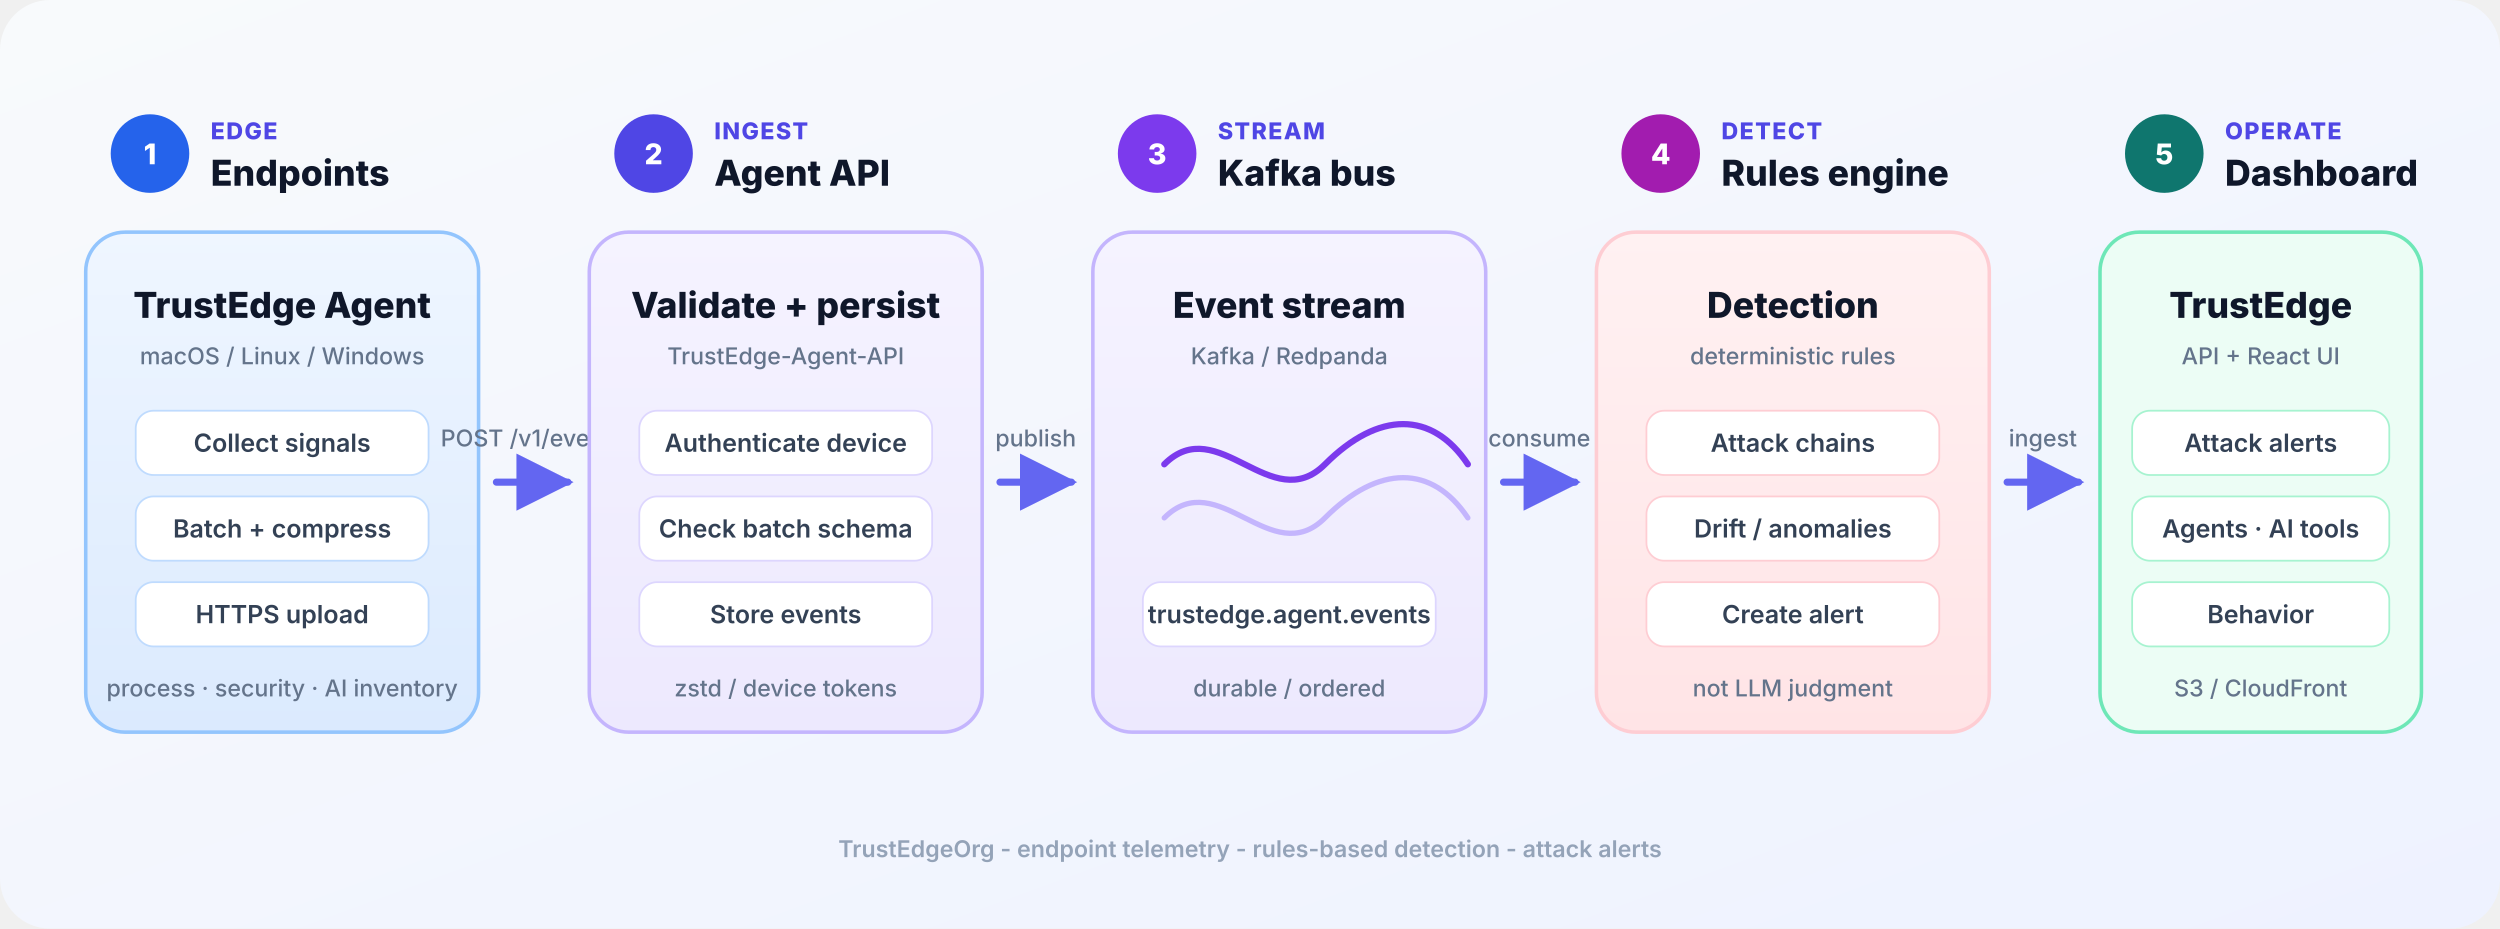
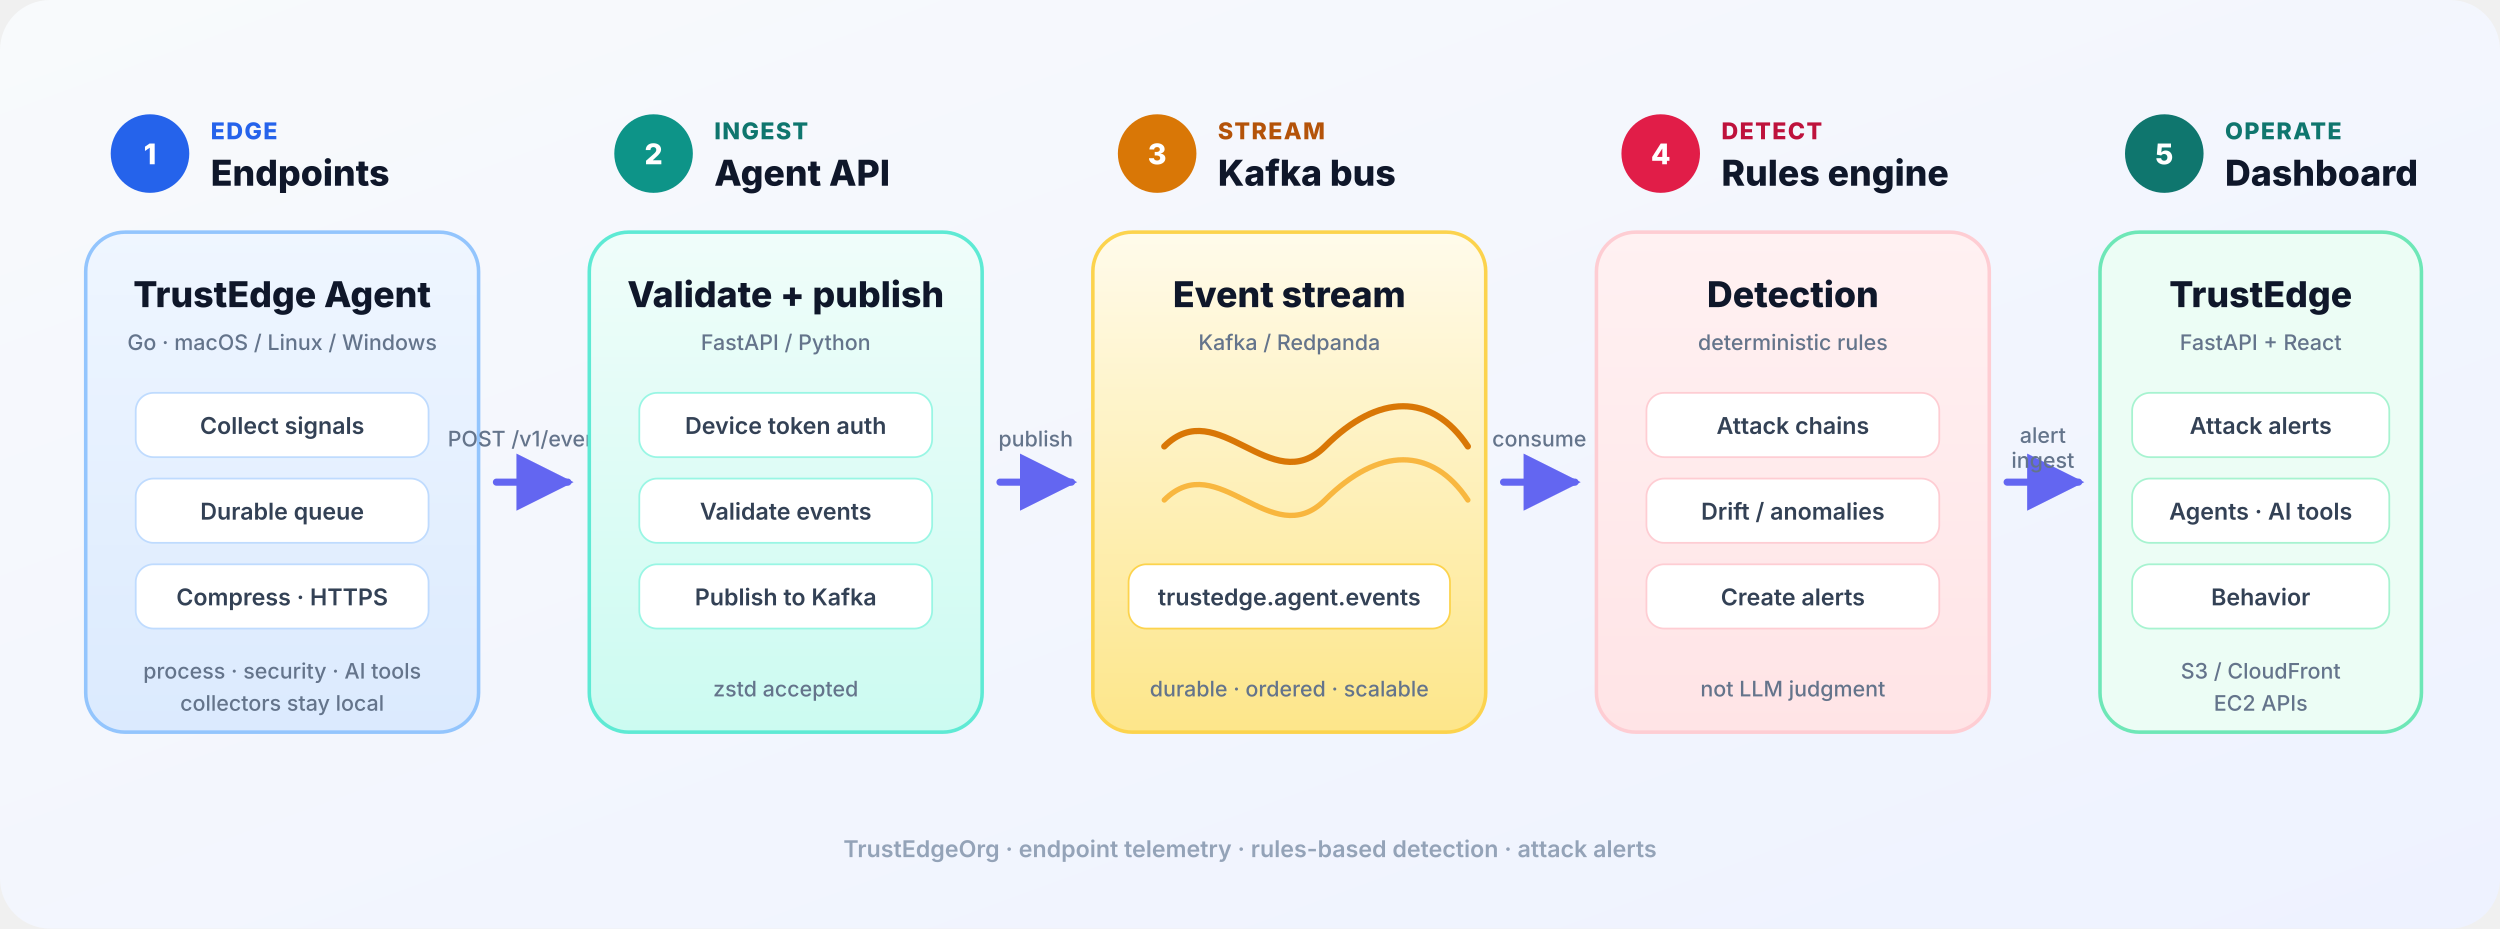
<svg xmlns="http://www.w3.org/2000/svg" viewBox="0 0 1400 520" role="img" aria-labelledby="arch-title arch-desc">
  <defs>
    <linearGradient id="arch-bg" x1="0%" y1="0%" x2="100%" y2="100%">
      <stop offset="0%" stop-color="#F8FAFC" />
      <stop offset="100%" stop-color="#EEF2FF" />
    </linearGradient>
    <linearGradient id="arch-brand" x1="0%" y1="0%" x2="100%" y2="0%">
      <stop offset="0%" stop-color="#2563EB" />
      <stop offset="100%" stop-color="#7C3AED" />
    </linearGradient>
    <linearGradient id="arch-blue" x1="0%" y1="0%" x2="0%" y2="100%">
      <stop offset="0%" stop-color="#EFF6FF" />
      <stop offset="100%" stop-color="#DBEAFE" />
    </linearGradient>
-     <linearGradient id="arch-violet" x1="0%" y1="0%" x2="0%" y2="100%">
-       <stop offset="0%" stop-color="#F5F3FF" />
-       <stop offset="100%" stop-color="#EDE9FE" />
+     <linearGradient id="arch-teal" x1="0%" y1="0%" x2="0%" y2="100%">
+       <stop offset="0%" stop-color="#F0FDFA" />
+       <stop offset="100%" stop-color="#CCFBF1" />
+     </linearGradient>
+     <linearGradient id="arch-amber" x1="0%" y1="0%" x2="0%" y2="100%">
+       <stop offset="0%" stop-color="#FFFBEB" />
+       <stop offset="100%" stop-color="#FDE68A" />
    </linearGradient>
    <linearGradient id="arch-rose" x1="0%" y1="0%" x2="0%" y2="100%">
      <stop offset="0%" stop-color="#FFF1F2" />
      <stop offset="100%" stop-color="#FFE4E6" />
    </linearGradient>
    <marker id="arch-arr" viewBox="0 0 10 10" refX="9" refY="5" markerWidth="8" markerHeight="8" orient="auto">
      <path d="M0 0 L10 5 L0 10 z" fill="#6366F1" />
    </marker>
    <style>
      .num { font-family: ui-sans-serif, system-ui, -apple-system, Segoe UI, sans-serif; font-size: 16px; font-weight: 800; fill: #FFFFFF; }
      .h { font-family: ui-sans-serif, system-ui, -apple-system, Segoe UI, sans-serif; font-size: 20px; font-weight: 800; fill: #0F172A; }
-       .b { font-family: ui-sans-serif, system-ui, -apple-system, Segoe UI, sans-serif; font-size: 14px; font-weight: 600; fill: #334155; }
-       .s { font-family: ui-sans-serif, system-ui, -apple-system, Segoe UI, sans-serif; font-size: 13px; font-weight: 500; fill: #64748B; }
-       .step { font-family: ui-sans-serif, system-ui, -apple-system, Segoe UI, sans-serif; font-size: 13px; font-weight: 800; letter-spacing: 0.06em; fill: #4F46E5; }
+       .b { font-family: ui-sans-serif, system-ui, -apple-system, Segoe UI, sans-serif; font-size: 13px; font-weight: 600; fill: #334155; }
+       .s { font-family: ui-sans-serif, system-ui, -apple-system, Segoe UI, sans-serif; font-size: 12px; font-weight: 500; fill: #64748B; }
+       .step { font-family: ui-sans-serif, system-ui, -apple-system, Segoe UI, sans-serif; font-size: 13px; font-weight: 800; letter-spacing: 0.06em; }
      .foot { font-family: ui-sans-serif, system-ui, -apple-system, Segoe UI, sans-serif; font-size: 13px; font-weight: 600; fill: #94A3B8; }
    </style>
  </defs>
  <rect width="1400" height="520" rx="28" fill="url(#arch-bg)" />
-   <path d="M180 240 H1260" fill="none" stroke="url(#arch-brand)" stroke-width="6" stroke-linecap="round" opacity="0.25" />
+   <path d="M180 240 H1260" fill="none" stroke="url(#arch-brand)" stroke-width="6" stroke-linecap="round" opacity="0.2" />
  <g transform="translate(48,50)">
    <circle cx="36" cy="36" r="22" fill="#2563EB" />
    <text class="num" x="36" y="42" text-anchor="middle">1</text>
-     <text class="step" x="70" y="28">EDGE</text>
+     <text class="step" x="70" y="28" fill="#2563EB">EDGE</text>
    <text class="h" x="70" y="54">Endpoints</text>
    <rect y="80" width="220" height="280" rx="22" fill="url(#arch-blue)" stroke="#93C5FD" stroke-width="2" />
-     <text class="h" x="110" y="128" text-anchor="middle">TrustEdge Agent</text>
-     <text class="s" x="110" y="154" text-anchor="middle">macOS / Linux / Windows</text>
-     <rect x="28" y="180" width="164" height="36" rx="10" fill="#FFFFFF" stroke="#BFDBFE" />
-     <text class="b" x="110" y="203" text-anchor="middle">Collect signals</text>
-     <rect x="28" y="228" width="164" height="36" rx="10" fill="#FFFFFF" stroke="#BFDBFE" />
-     <text class="b" x="110" y="251" text-anchor="middle">Batch + compress</text>
-     <rect x="28" y="276" width="164" height="36" rx="10" fill="#FFFFFF" stroke="#BFDBFE" />
-     <text class="b" x="110" y="299" text-anchor="middle">HTTPS upload</text>
-     <text class="s" x="110" y="340" text-anchor="middle">process · security · AI inventory</text>
+     <text class="h" x="110" y="122" text-anchor="middle">TrustEdge Agent</text>
+     <text class="s" x="110" y="146" text-anchor="middle">Go · macOS / Linux / Windows</text>
+     <rect x="28" y="170" width="164" height="36" rx="10" fill="#FFFFFF" stroke="#BFDBFE" />
+     <text class="b" x="110" y="193" text-anchor="middle">Collect signals</text>
+     <rect x="28" y="218" width="164" height="36" rx="10" fill="#FFFFFF" stroke="#BFDBFE" />
+     <text class="b" x="110" y="241" text-anchor="middle">Durable queue</text>
+     <rect x="28" y="266" width="164" height="36" rx="10" fill="#FFFFFF" stroke="#BFDBFE" />
+     <text class="b" x="110" y="289" text-anchor="middle">Compress · HTTPS</text>
+     <text class="s" x="110" y="330" text-anchor="middle">process · security · AI tools</text>
+     <text class="s" x="110" y="348" text-anchor="middle">collectors stay local</text>
  </g>
  <path d="M278 270 H318" stroke="#6366F1" stroke-width="4" stroke-linecap="round" marker-end="url(#arch-arr)" />
  <text class="s" x="298" y="250" text-anchor="middle">POST /v1/events</text>
  <g transform="translate(330,50)">
-     <circle cx="36" cy="36" r="22" fill="#4F46E5" />
+     <circle cx="36" cy="36" r="22" fill="#0D9488" />
    <text class="num" x="36" y="42" text-anchor="middle">2</text>
-     <text class="step" x="70" y="28">INGEST</text>
+     <text class="step" x="70" y="28" fill="#0F766E">INGEST</text>
    <text class="h" x="70" y="54">Agent API</text>
-     <rect y="80" width="220" height="280" rx="22" fill="url(#arch-violet)" stroke="#C4B5FD" stroke-width="2" />
-     <text class="h" x="110" y="128" text-anchor="middle">Validate + persist</text>
-     <text class="s" x="110" y="154" text-anchor="middle">TrustEdge-Agent-API</text>
-     <rect x="28" y="180" width="164" height="36" rx="10" fill="#FFFFFF" stroke="#DDD6FE" />
-     <text class="b" x="110" y="203" text-anchor="middle">Authenticate device</text>
-     <rect x="28" y="228" width="164" height="36" rx="10" fill="#FFFFFF" stroke="#DDD6FE" />
-     <text class="b" x="110" y="251" text-anchor="middle">Check batch schema</text>
-     <rect x="28" y="276" width="164" height="36" rx="10" fill="#FFFFFF" stroke="#DDD6FE" />
-     <text class="b" x="110" y="299" text-anchor="middle">Store events</text>
-     <text class="s" x="110" y="340" text-anchor="middle">zstd / device tokens</text>
+     <rect y="80" width="220" height="280" rx="22" fill="url(#arch-teal)" stroke="#5EEAD4" stroke-width="2" />
+     <text class="h" x="110" y="122" text-anchor="middle">Validate + publish</text>
+     <text class="s" x="110" y="146" text-anchor="middle">FastAPI / Python</text>
+     <rect x="28" y="170" width="164" height="36" rx="10" fill="#FFFFFF" stroke="#99F6E4" />
+     <text class="b" x="110" y="193" text-anchor="middle">Device token auth</text>
+     <rect x="28" y="218" width="164" height="36" rx="10" fill="#FFFFFF" stroke="#99F6E4" />
+     <text class="b" x="110" y="241" text-anchor="middle">Validate events</text>
+     <rect x="28" y="266" width="164" height="36" rx="10" fill="#FFFFFF" stroke="#99F6E4" />
+     <text class="b" x="110" y="289" text-anchor="middle">Publish to Kafka</text>
+     <text class="s" x="110" y="340" text-anchor="middle">zstd accepted</text>
  </g>
  <path d="M560 270 H600" stroke="#6366F1" stroke-width="4" stroke-linecap="round" marker-end="url(#arch-arr)" />
  <text class="s" x="580" y="250" text-anchor="middle">publish</text>
  <g transform="translate(612,50)">
-     <circle cx="36" cy="36" r="22" fill="#7C3AED" />
+     <circle cx="36" cy="36" r="22" fill="#D97706" />
    <text class="num" x="36" y="42" text-anchor="middle">3</text>
-     <text class="step" x="70" y="28">STREAM</text>
+     <text class="step" x="70" y="28" fill="#B45309">STREAM</text>
    <text class="h" x="70" y="54">Kafka bus</text>
-     <rect y="80" width="220" height="280" rx="22" fill="url(#arch-violet)" stroke="#C4B5FD" stroke-width="2" />
-     <text class="h" x="110" y="128" text-anchor="middle">Event stream</text>
-     <text class="s" x="110" y="154" text-anchor="middle">Kafka / Redpanda</text>
-     <path d="M40 210 C70 180 100 240 130 210 S190 180 210 210" fill="none" stroke="#7C3AED" stroke-width="3.5" stroke-linecap="round" />
-     <path d="M40 240 C70 210 100 270 130 240 S190 210 210 240" fill="none" stroke="#C4B5FD" stroke-width="3" stroke-linecap="round" />
-     <rect x="28" y="276" width="164" height="36" rx="10" fill="#FFFFFF" stroke="#DDD6FE" />
-     <text class="b" x="110" y="299" text-anchor="middle">trustedge.agent.events</text>
-     <text class="s" x="110" y="340" text-anchor="middle">durable / ordered</text>
+     <rect y="80" width="220" height="280" rx="22" fill="url(#arch-amber)" stroke="#FCD34D" stroke-width="2" />
+     <text class="h" x="110" y="122" text-anchor="middle">Event stream</text>
+     <text class="s" x="110" y="146" text-anchor="middle">Kafka / Redpanda</text>
+     <path d="M40 200 C70 170 100 230 130 200 S190 170 210 200" fill="none" stroke="#D97706" stroke-width="3.5" stroke-linecap="round" />
+     <path d="M40 230 C70 200 100 260 130 230 S190 200 210 230" fill="none" stroke="#F59E0B" stroke-width="3" stroke-linecap="round" opacity="0.7" />
+     <rect x="20" y="266" width="180" height="36" rx="10" fill="#FFFFFF" stroke="#FCD34D" />
+     <text class="b" x="110" y="289" text-anchor="middle">trustedge.agent.events</text>
+     <text class="s" x="110" y="340" text-anchor="middle">durable · ordered · scalable</text>
  </g>
  <path d="M842 270 H882" stroke="#6366F1" stroke-width="4" stroke-linecap="round" marker-end="url(#arch-arr)" />
  <text class="s" x="862" y="250" text-anchor="middle">consume</text>
  <g transform="translate(894,50)">
-     <circle cx="36" cy="36" r="22" fill="#A21CAF" />
+     <circle cx="36" cy="36" r="22" fill="#E11D48" />
    <text class="num" x="36" y="42" text-anchor="middle">4</text>
-     <text class="step" x="70" y="28">DETECT</text>
+     <text class="step" x="70" y="28" fill="#BE123C">DETECT</text>
    <text class="h" x="70" y="54">Rules engine</text>
    <rect y="80" width="220" height="280" rx="22" fill="url(#arch-rose)" stroke="#FECDD3" stroke-width="2" />
-     <text class="h" x="110" y="128" text-anchor="middle">Detection</text>
-     <text class="s" x="110" y="154" text-anchor="middle">deterministic rules</text>
-     <rect x="28" y="180" width="164" height="36" rx="10" fill="#FFFFFF" stroke="#FECDD3" />
-     <text class="b" x="110" y="203" text-anchor="middle">Attack chains</text>
-     <rect x="28" y="228" width="164" height="36" rx="10" fill="#FFFFFF" stroke="#FECDD3" />
-     <text class="b" x="110" y="251" text-anchor="middle">Drift / anomalies</text>
-     <rect x="28" y="276" width="164" height="36" rx="10" fill="#FFFFFF" stroke="#FECDD3" />
-     <text class="b" x="110" y="299" text-anchor="middle">Create alert</text>
+     <text class="h" x="110" y="122" text-anchor="middle">Detection</text>
+     <text class="s" x="110" y="146" text-anchor="middle">deterministic rules</text>
+     <rect x="28" y="170" width="164" height="36" rx="10" fill="#FFFFFF" stroke="#FECDD3" />
+     <text class="b" x="110" y="193" text-anchor="middle">Attack chains</text>
+     <rect x="28" y="218" width="164" height="36" rx="10" fill="#FFFFFF" stroke="#FECDD3" />
+     <text class="b" x="110" y="241" text-anchor="middle">Drift / anomalies</text>
+     <rect x="28" y="266" width="164" height="36" rx="10" fill="#FFFFFF" stroke="#FECDD3" />
+     <text class="b" x="110" y="289" text-anchor="middle">Create alerts</text>
    <text class="s" x="110" y="340" text-anchor="middle">not LLM judgment</text>
  </g>
  <path d="M1124 270 H1164" stroke="#6366F1" stroke-width="4" stroke-linecap="round" marker-end="url(#arch-arr)" />
-   <text class="s" x="1144" y="250" text-anchor="middle">ingest</text>
+   <text class="s" x="1144" y="248" text-anchor="middle">alert</text>
+   <text class="s" x="1144" y="262" text-anchor="middle">ingest</text>
  <g transform="translate(1176,50)">
    <circle cx="36" cy="36" r="22" fill="#0F766E" />
    <text class="num" x="36" y="42" text-anchor="middle">5</text>
    <text class="step" x="70" y="28" fill="#0F766E">OPERATE</text>
    <text class="h" x="70" y="54">Dashboard</text>
    <rect y="80" width="180" height="280" rx="22" fill="#ECFDF5" stroke="#6EE7B7" stroke-width="2" />
-     <text class="h" x="90" y="128" text-anchor="middle">TrustEdge</text>
-     <text class="s" x="90" y="154" text-anchor="middle">API + React UI</text>
-     <rect x="18" y="180" width="144" height="36" rx="10" fill="#FFFFFF" stroke="#A7F3D0" />
-     <text class="b" x="90" y="203" text-anchor="middle">Attack alerts</text>
-     <rect x="18" y="228" width="144" height="36" rx="10" fill="#FFFFFF" stroke="#A7F3D0" />
-     <text class="b" x="90" y="251" text-anchor="middle">Agents · AI tools</text>
-     <rect x="18" y="276" width="144" height="36" rx="10" fill="#FFFFFF" stroke="#A7F3D0" />
-     <text class="b" x="90" y="299" text-anchor="middle">Behavior</text>
-     <text class="s" x="90" y="340" text-anchor="middle">S3 / CloudFront</text>
+     <text class="h" x="90" y="122" text-anchor="middle">TrustEdge</text>
+     <text class="s" x="90" y="146" text-anchor="middle">FastAPI + React</text>
+     <rect x="18" y="170" width="144" height="36" rx="10" fill="#FFFFFF" stroke="#A7F3D0" />
+     <text class="b" x="90" y="193" text-anchor="middle">Attack alerts</text>
+     <rect x="18" y="218" width="144" height="36" rx="10" fill="#FFFFFF" stroke="#A7F3D0" />
+     <text class="b" x="90" y="241" text-anchor="middle">Agents · AI tools</text>
+     <rect x="18" y="266" width="144" height="36" rx="10" fill="#FFFFFF" stroke="#A7F3D0" />
+     <text class="b" x="90" y="289" text-anchor="middle">Behavior</text>
+     <text class="s" x="90" y="330" text-anchor="middle">S3 / CloudFront</text>
+     <text class="s" x="90" y="348" text-anchor="middle">EC2 APIs</text>
  </g>
-   <text class="foot" x="700" y="480" text-anchor="middle">TrustEdgeOrg - endpoint telemetry - rules-based detection - attack alerts</text>
+   <text class="foot" x="700" y="480" text-anchor="middle">TrustEdgeOrg · endpoint telemetry · rules-based detection · attack alerts</text>
</svg>
